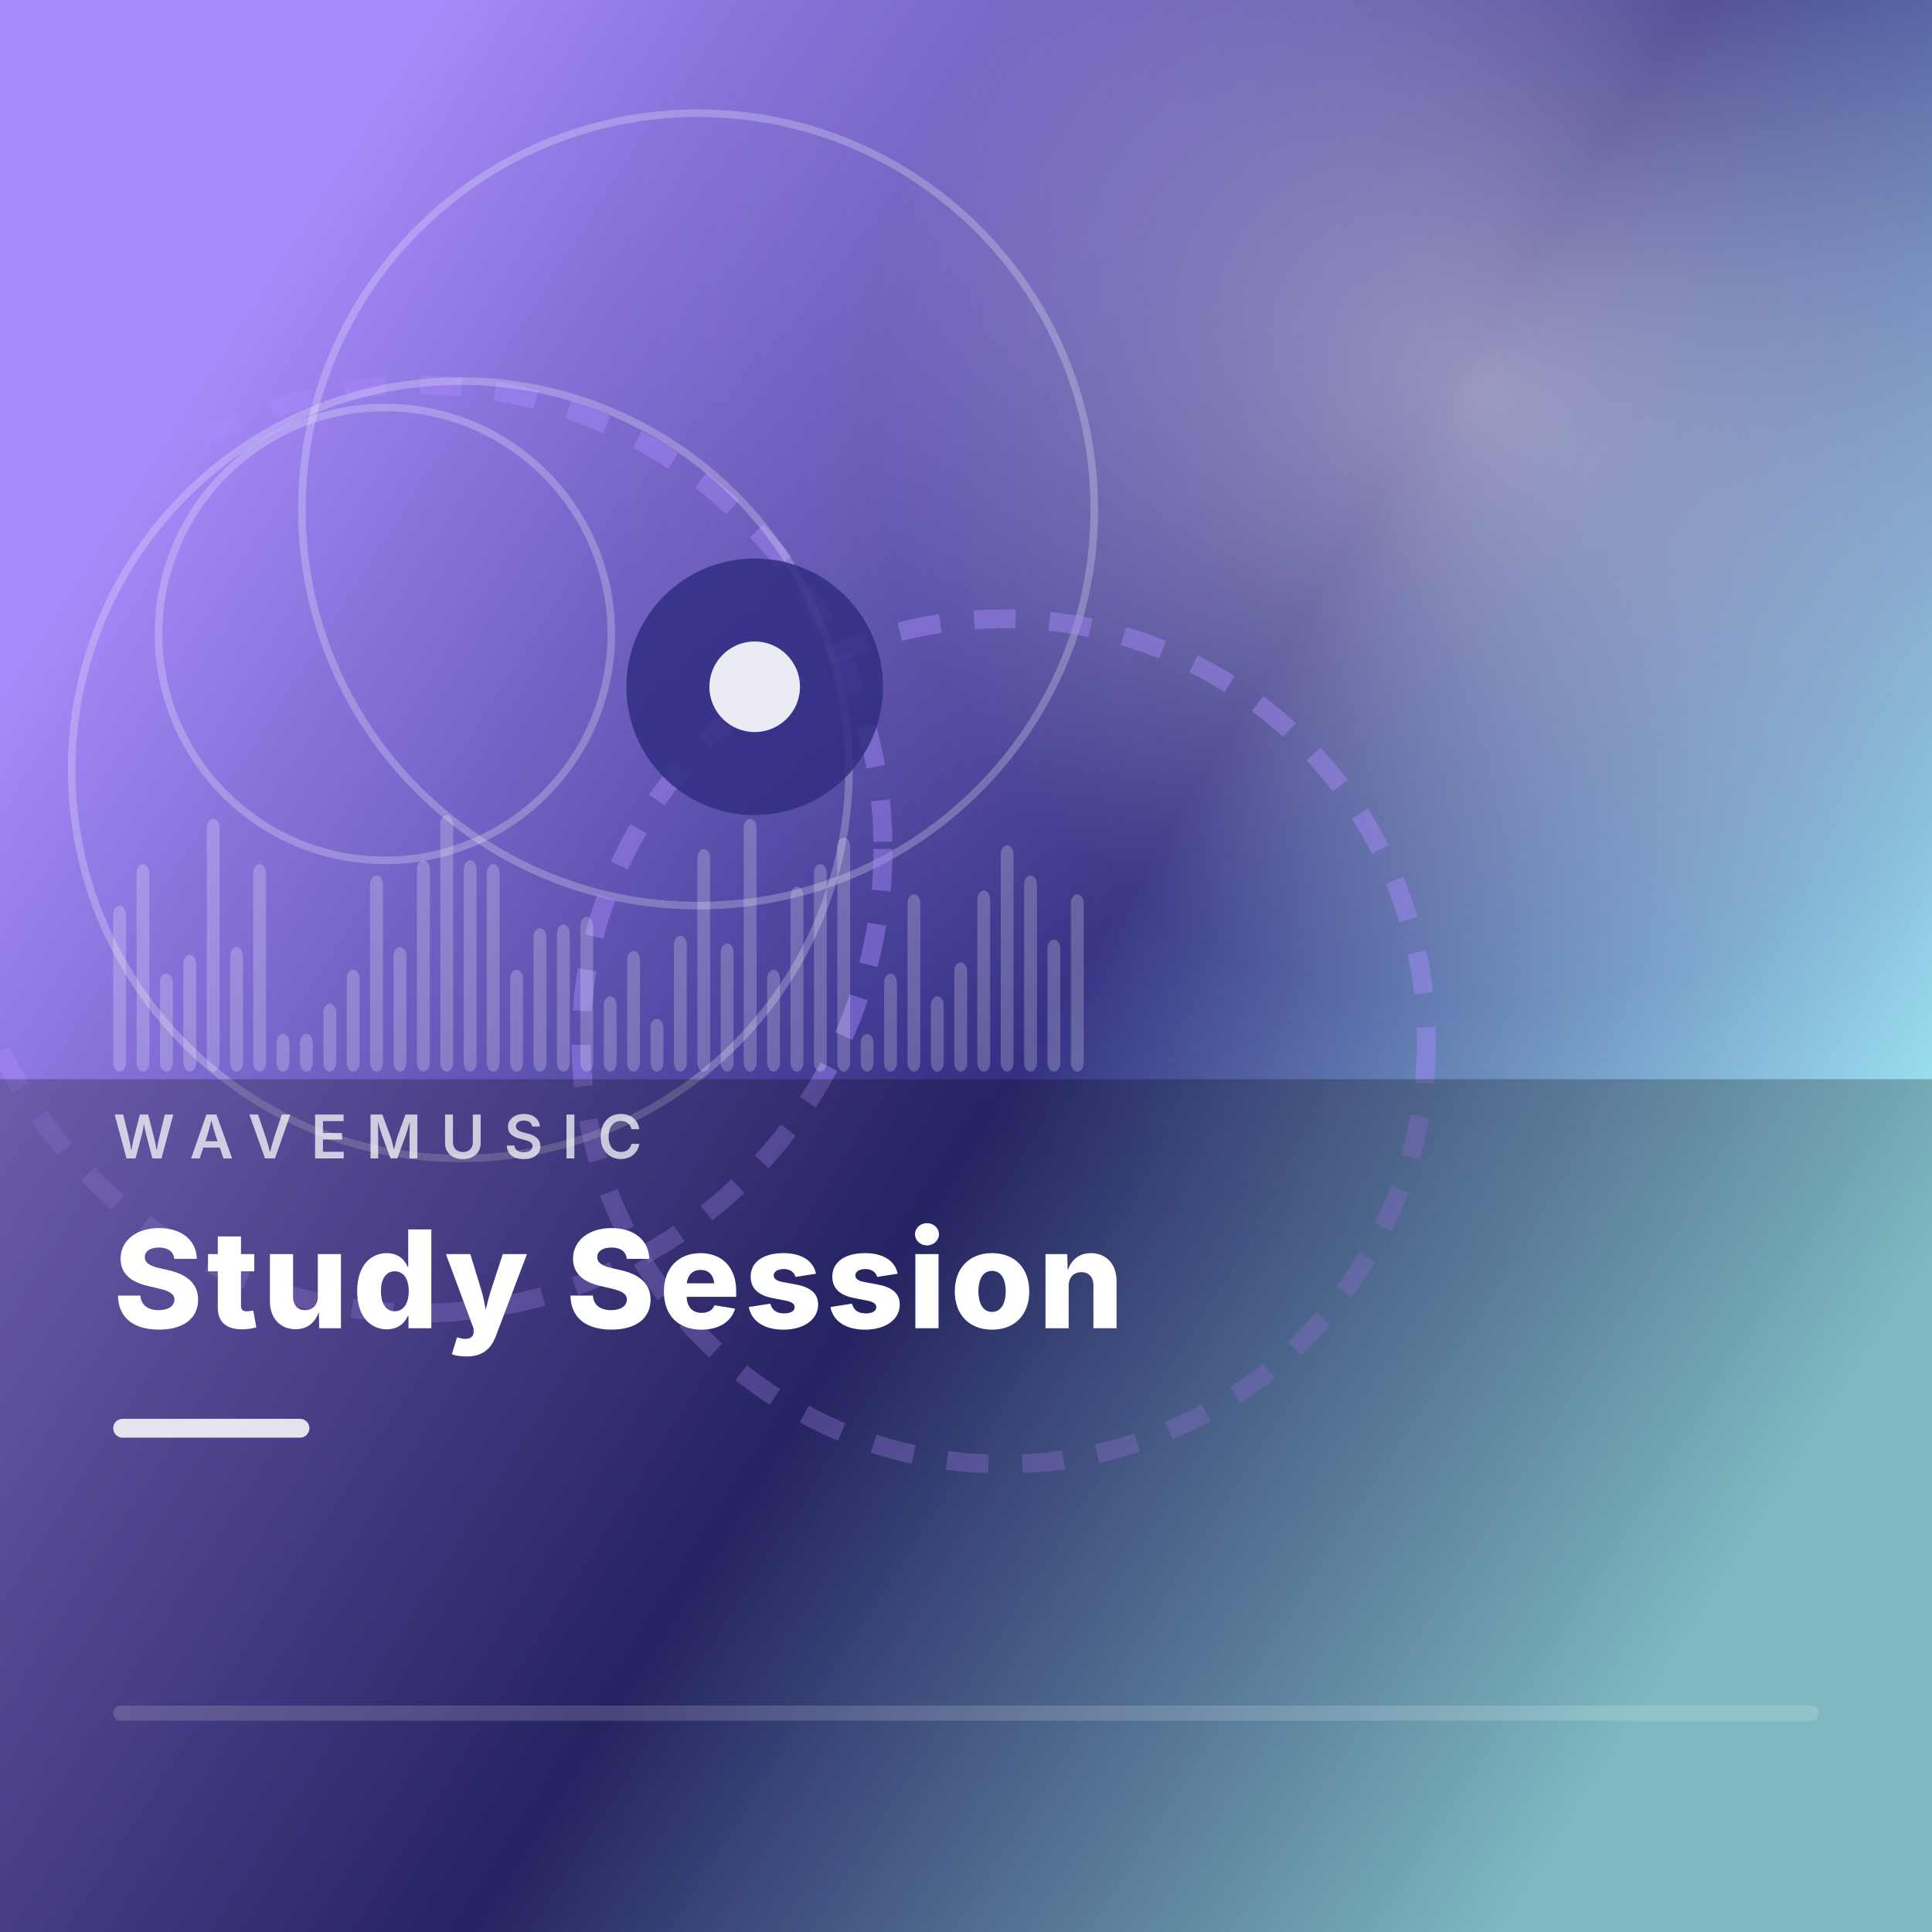
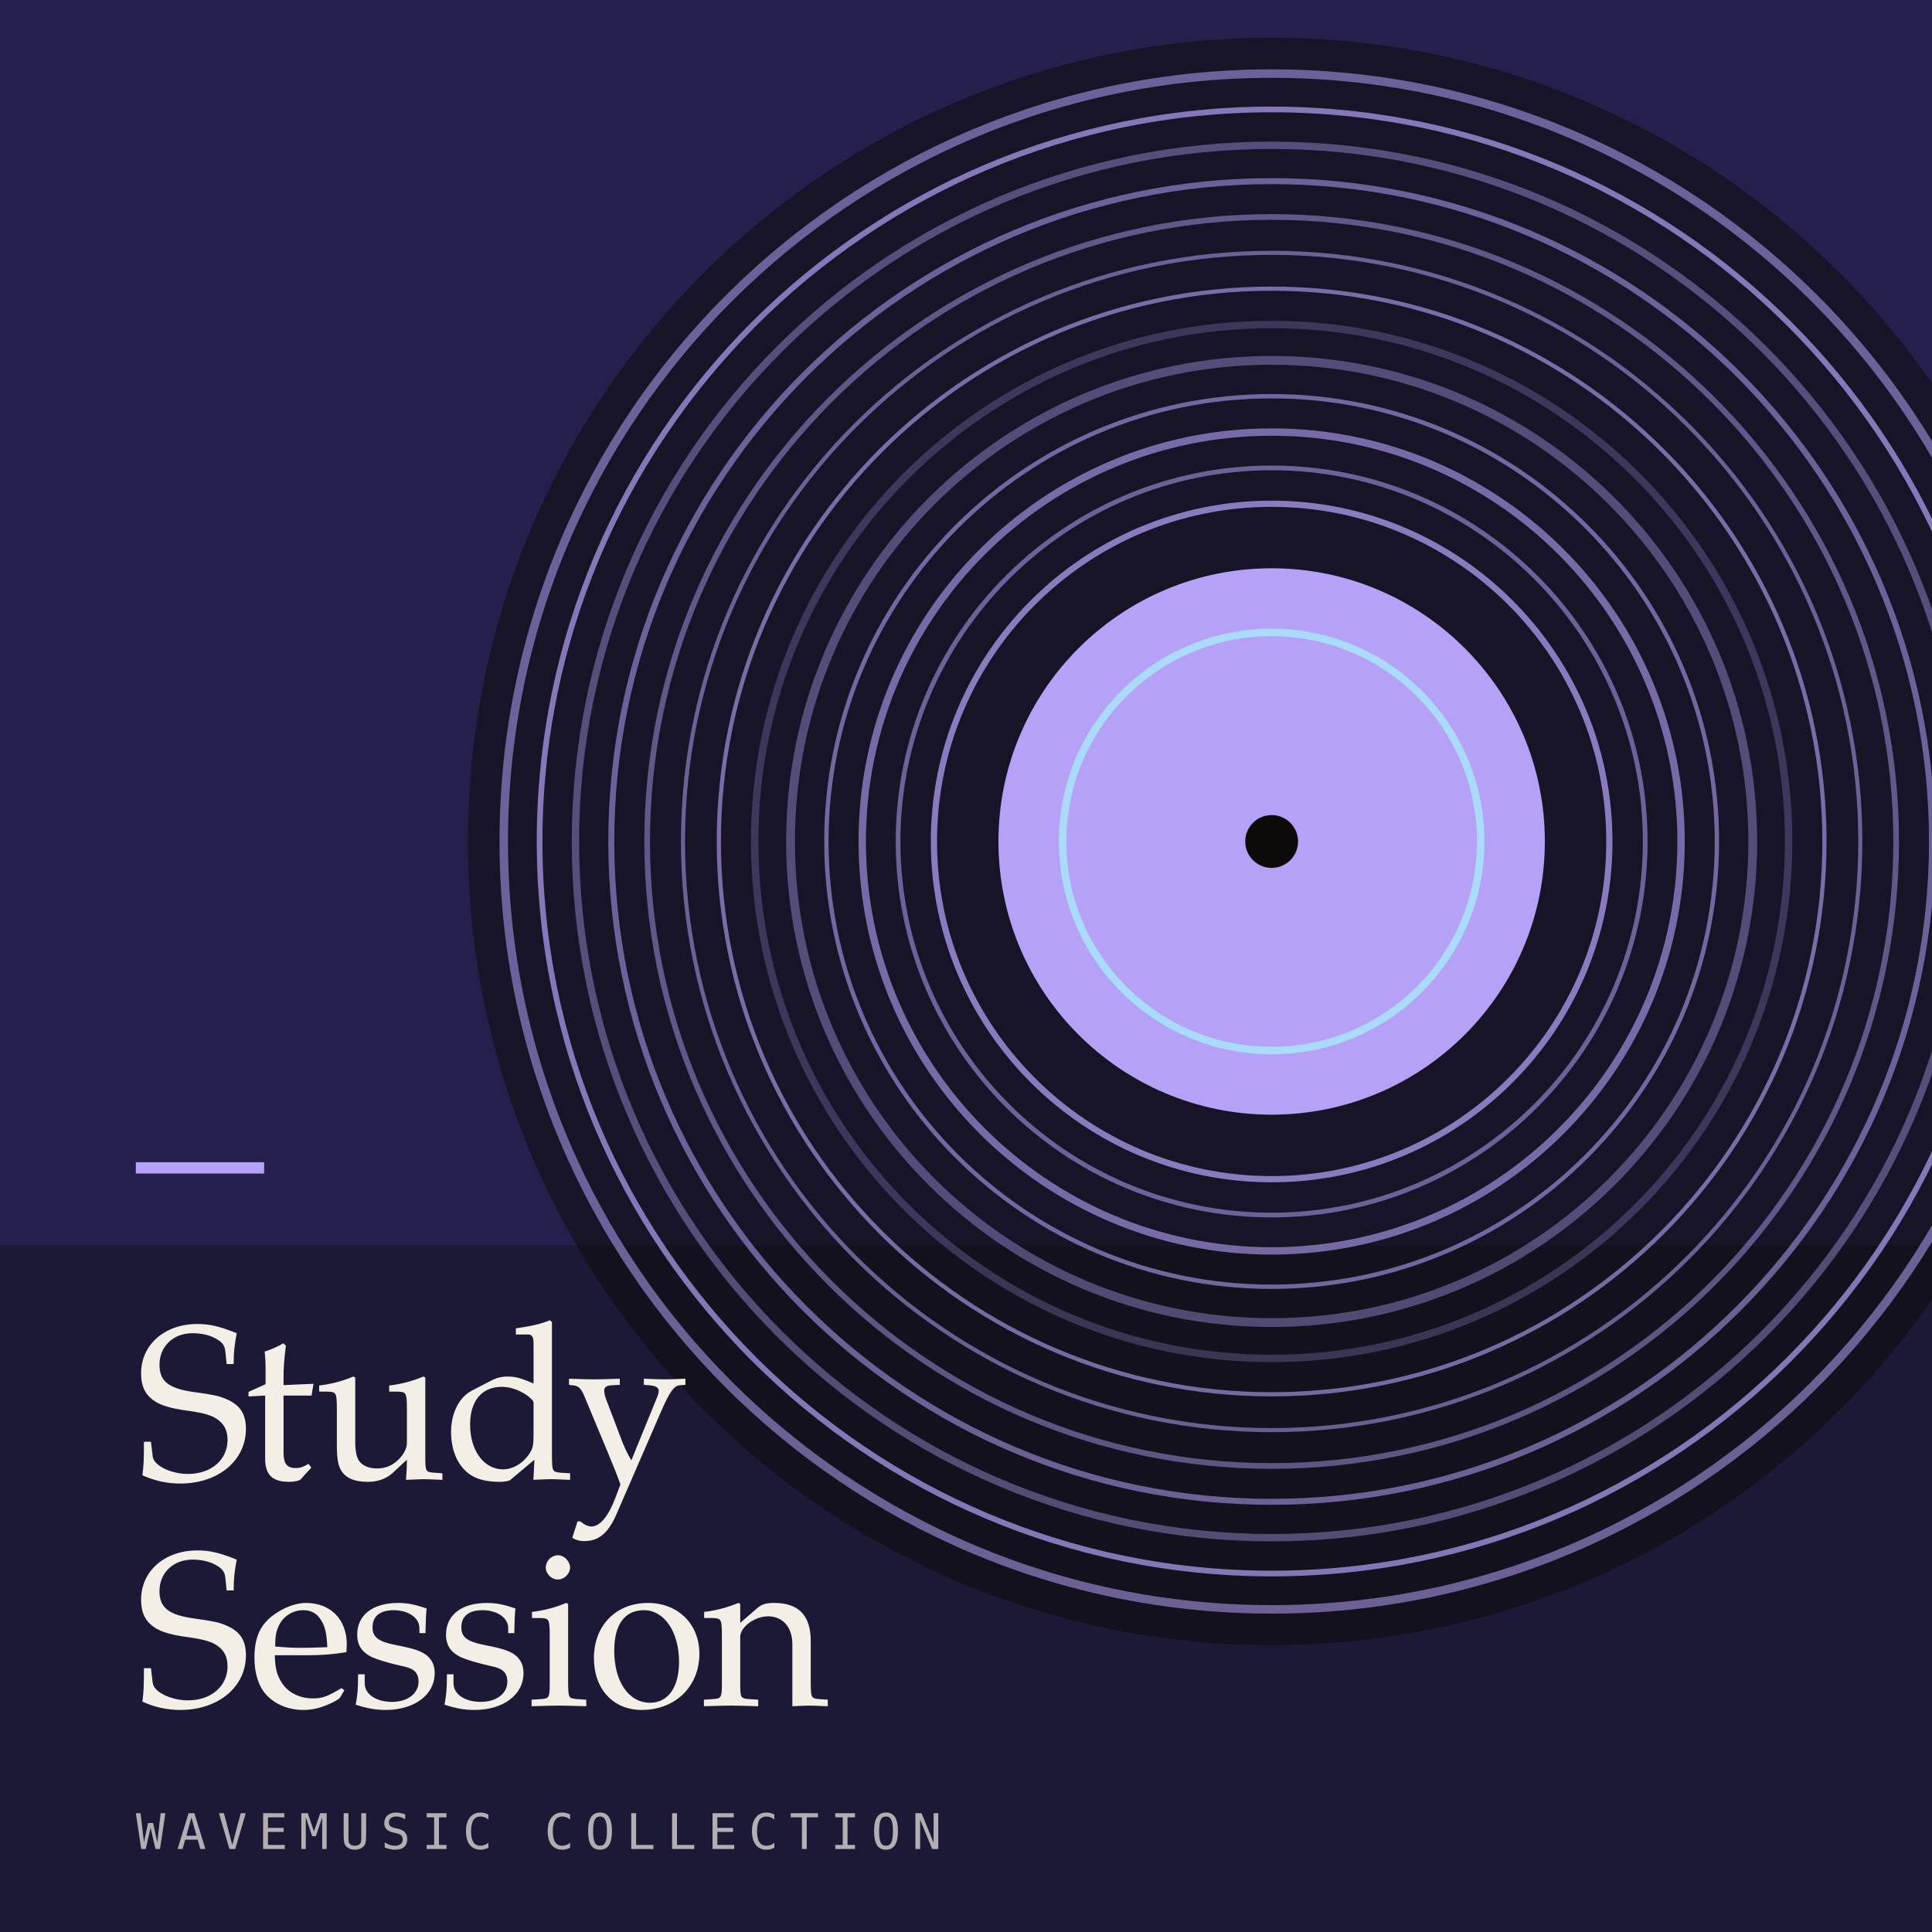
<svg xmlns="http://www.w3.org/2000/svg" viewBox="0 0 512 512" width="512" height="512" role="img" aria-label="Study Session">
-   <defs>
-     <linearGradient id="bgp3" gradientTransform="rotate(33 0.5 0.5)">
-       <stop offset="0" stop-color="#a78bfa" />
-       <stop offset="0.55" stop-color="#312e81" />
-       <stop offset="1" stop-color="#a5f3fc" />
-     </linearGradient>
-     <radialGradient id="glowp3" cx="0.5" cy="0.5" r="0.5">
-       <stop offset="0" stop-color="#ffffff" stop-opacity="0.5" />
-       <stop offset="0.7" stop-color="#ffffff" stop-opacity="0.05" />
-       <stop offset="1" stop-color="#ffffff" stop-opacity="0" />
-     </radialGradient>
-   </defs>
-   <rect width="512" height="512" fill="url(#bgp3)" />
-   <circle cx="392" cy="104" r="230" fill="url(#glowp3)" />
-   <g>
-     <circle cx="185" cy="135" r="105" fill="none" stroke="#ffffff3d" stroke-width="2" />
-     <circle cx="111" cy="225" r="123" fill="none" stroke="#a78bfa73" stroke-width="5" stroke-dasharray="11 9" />
-     <circle cx="102" cy="168" r="60" fill="none" stroke="#ffffff3d" stroke-width="2" />
-     <circle cx="266" cy="276" r="112" fill="none" stroke="#a78bfa73" stroke-width="5" stroke-dasharray="11 9" />
-     <circle cx="122" cy="204" r="103" fill="none" stroke="#ffffff3d" stroke-width="2" />
-     <circle cx="200" cy="182" r="34" fill="#312e81d9" />
-     <circle cx="200" cy="182" r="12" fill="#ffffff" opacity="0.9" />
-   </g>
-   <g>
-     <rect x="30.0" y="240.0" width="3.40" height="44" rx="2.4" fill="#ffffff" opacity="0.22" />
-     <rect x="36.2" y="229.0" width="3.40" height="55" rx="2.4" fill="#ffffff" opacity="0.22" />
-     <rect x="42.4" y="258.0" width="3.40" height="26" rx="2.4" fill="#ffffff" opacity="0.22" />
-     <rect x="48.6" y="253.0" width="3.40" height="31" rx="2.4" fill="#ffffff" opacity="0.22" />
-     <rect x="54.8" y="217.0" width="3.40" height="67" rx="2.4" fill="#ffffff" opacity="0.22" />
-     <rect x="61.0" y="251.0" width="3.40" height="33" rx="2.4" fill="#ffffff" opacity="0.22" />
-     <rect x="67.1" y="229.0" width="3.40" height="55" rx="2.4" fill="#ffffff" opacity="0.22" />
-     <rect x="73.3" y="274.0" width="3.40" height="10" rx="2.4" fill="#ffffff" opacity="0.22" />
-     <rect x="79.5" y="274.0" width="3.40" height="10" rx="2.4" fill="#ffffff" opacity="0.22" />
-     <rect x="85.7" y="266.0" width="3.40" height="18" rx="2.4" fill="#ffffff" opacity="0.22" />
-     <rect x="91.9" y="257.0" width="3.40" height="27" rx="2.4" fill="#ffffff" opacity="0.22" />
-     <rect x="98.1" y="232.0" width="3.40" height="52" rx="2.4" fill="#ffffff" opacity="0.22" />
-     <rect x="104.3" y="251.0" width="3.40" height="33" rx="2.4" fill="#ffffff" opacity="0.22" />
-     <rect x="110.5" y="228.0" width="3.40" height="56" rx="2.4" fill="#ffffff" opacity="0.22" />
-     <rect x="116.7" y="216.0" width="3.40" height="68" rx="2.4" fill="#ffffff" opacity="0.22" />
-     <rect x="122.9" y="228.0" width="3.40" height="56" rx="2.4" fill="#ffffff" opacity="0.22" />
-     <rect x="129.0" y="229.0" width="3.40" height="55" rx="2.4" fill="#ffffff" opacity="0.22" />
-     <rect x="135.2" y="257.0" width="3.40" height="27" rx="2.4" fill="#ffffff" opacity="0.22" />
-     <rect x="141.4" y="246.0" width="3.40" height="38" rx="2.4" fill="#ffffff" opacity="0.22" />
-     <rect x="147.6" y="245.0" width="3.40" height="39" rx="2.4" fill="#ffffff" opacity="0.22" />
-     <rect x="153.8" y="243.0" width="3.40" height="41" rx="2.4" fill="#ffffff" opacity="0.22" />
-     <rect x="160.0" y="264.0" width="3.40" height="20" rx="2.4" fill="#ffffff" opacity="0.22" />
-     <rect x="166.2" y="252.0" width="3.40" height="32" rx="2.4" fill="#ffffff" opacity="0.22" />
-     <rect x="172.4" y="270.0" width="3.40" height="14" rx="2.4" fill="#ffffff" opacity="0.22" />
-     <rect x="178.6" y="248.0" width="3.40" height="36" rx="2.4" fill="#ffffff" opacity="0.22" />
-     <rect x="184.8" y="225.0" width="3.40" height="59" rx="2.4" fill="#ffffff" opacity="0.22" />
-     <rect x="191.0" y="250.0" width="3.40" height="34" rx="2.4" fill="#ffffff" opacity="0.22" />
-     <rect x="197.1" y="217.0" width="3.40" height="67" rx="2.4" fill="#ffffff" opacity="0.22" />
-     <rect x="203.3" y="257.0" width="3.40" height="27" rx="2.4" fill="#ffffff" opacity="0.22" />
-     <rect x="209.5" y="235.0" width="3.40" height="49" rx="2.4" fill="#ffffff" opacity="0.22" />
-     <rect x="215.7" y="229.0" width="3.40" height="55" rx="2.4" fill="#ffffff" opacity="0.22" />
-     <rect x="221.9" y="222.0" width="3.40" height="62" rx="2.4" fill="#ffffff" opacity="0.22" />
-     <rect x="228.1" y="274.0" width="3.40" height="10" rx="2.4" fill="#ffffff" opacity="0.22" />
-     <rect x="234.3" y="258.0" width="3.40" height="26" rx="2.4" fill="#ffffff" opacity="0.22" />
-     <rect x="240.5" y="237.0" width="3.40" height="47" rx="2.4" fill="#ffffff" opacity="0.22" />
-     <rect x="246.7" y="264.0" width="3.40" height="20" rx="2.4" fill="#ffffff" opacity="0.22" />
-     <rect x="252.9" y="255.0" width="3.40" height="29" rx="2.4" fill="#ffffff" opacity="0.22" />
-     <rect x="259.0" y="236.0" width="3.40" height="48" rx="2.4" fill="#ffffff" opacity="0.22" />
-     <rect x="265.2" y="224.0" width="3.40" height="60" rx="2.4" fill="#ffffff" opacity="0.22" />
-     <rect x="271.4" y="232.0" width="3.40" height="52" rx="2.4" fill="#ffffff" opacity="0.22" />
-     <rect x="277.6" y="249.0" width="3.40" height="35" rx="2.4" fill="#ffffff" opacity="0.22" />
-     <rect x="283.8" y="237.0" width="3.40" height="47" rx="2.4" fill="#ffffff" opacity="0.22" />
-   </g>
-   <rect y="286" width="512" height="226" fill="#000000" opacity="0.24" />
-   <text x="30" y="352" font-family="Inter, 'Segoe UI', Arial, sans-serif" font-size="36" font-weight="800" letter-spacing="1" fill="#ffffff">Study Session</text>
-   <text x="30" y="307" font-family="Inter, 'Segoe UI', Arial, sans-serif" font-size="16" font-weight="600" letter-spacing="5" fill="#ffffff" opacity="0.72">WAVEMUSIC</text>
-   <rect x="30" y="376" width="52" height="5" rx="2.5" fill="#ffffff" opacity="0.85" />
-   <rect x="30" y="452" width="452" height="4" rx="2" fill="#ffffff" opacity="0.16" />
+   <rect width="512" height="512" fill="#24204d" />
+   <rect y="330" width="512" height="182" fill="#0c0b0a" opacity="0.35" />
+   <circle cx="337" cy="223" r="213" fill="#0c0b0a" opacity="0.55" />
+   <circle cx="337" cy="223" r="89.5" fill="none" stroke="#b5a1f5" stroke-width="1.65" opacity="0.73" />
+   <circle cx="337" cy="223" r="99.0" fill="none" stroke="#b5a1f5" stroke-width="1.25" opacity="0.55" />
+   <circle cx="337" cy="223" r="108.5" fill="none" stroke="#b5a1f5" stroke-width="1.96" opacity="0.61" />
+   <circle cx="337" cy="223" r="118.0" fill="none" stroke="#b5a1f5" stroke-width="1.15" opacity="0.59" />
+   <circle cx="337" cy="223" r="127.5" fill="none" stroke="#b5a1f5" stroke-width="2.33" opacity="0.40" />
+   <circle cx="337" cy="223" r="137.0" fill="none" stroke="#b5a1f5" stroke-width="1.97" opacity="0.25" />
+   <circle cx="337" cy="223" r="146.5" fill="none" stroke="#b5a1f5" stroke-width="1.11" opacity="0.62" />
+   <circle cx="337" cy="223" r="156.0" fill="none" stroke="#b5a1f5" stroke-width="1.08" opacity="0.54" />
+   <circle cx="337" cy="223" r="165.5" fill="none" stroke="#b5a1f5" stroke-width="1.51" opacity="0.47" />
+   <circle cx="337" cy="223" r="175.0" fill="none" stroke="#b5a1f5" stroke-width="1.59" opacity="0.55" />
+   <circle cx="337" cy="223" r="184.5" fill="none" stroke="#b5a1f5" stroke-width="1.95" opacity="0.41" />
+   <circle cx="337" cy="223" r="194.0" fill="none" stroke="#b5a1f5" stroke-width="1.51" opacity="0.70" />
+   <circle cx="337" cy="223" r="203.5" fill="none" stroke="#b5a1f5" stroke-width="2.25" opacity="0.55" />
+   <circle cx="337" cy="223" r="72.4" fill="#b5a1f5" />
+   <circle cx="337" cy="223" r="55.4" fill="none" stroke="#a5f3fc" stroke-width="2" opacity="0.7" />
+   <circle cx="337" cy="223" r="7" fill="#0c0b0a" />
+   <rect x="36" y="308" width="34" height="3" fill="#b5a1f5" />
+   <text x="36" y="490" font-family="Consolas, Menlo, monospace" font-size="13" letter-spacing="3" fill="#f3eee6" opacity="0.7">WAVEMUSIC COLLECTION</text>
+   <text x="36" y="392" font-family="Iowan Old Style, Palatino Linotype, Palatino, Georgia, serif" font-size="58" fill="#f3eee6" letter-spacing="-1">Study</text>
+   <text x="36" y="452" font-family="Iowan Old Style, Palatino Linotype, Palatino, Georgia, serif" font-size="58" fill="#f3eee6" letter-spacing="-1">Session</text>
</svg>
